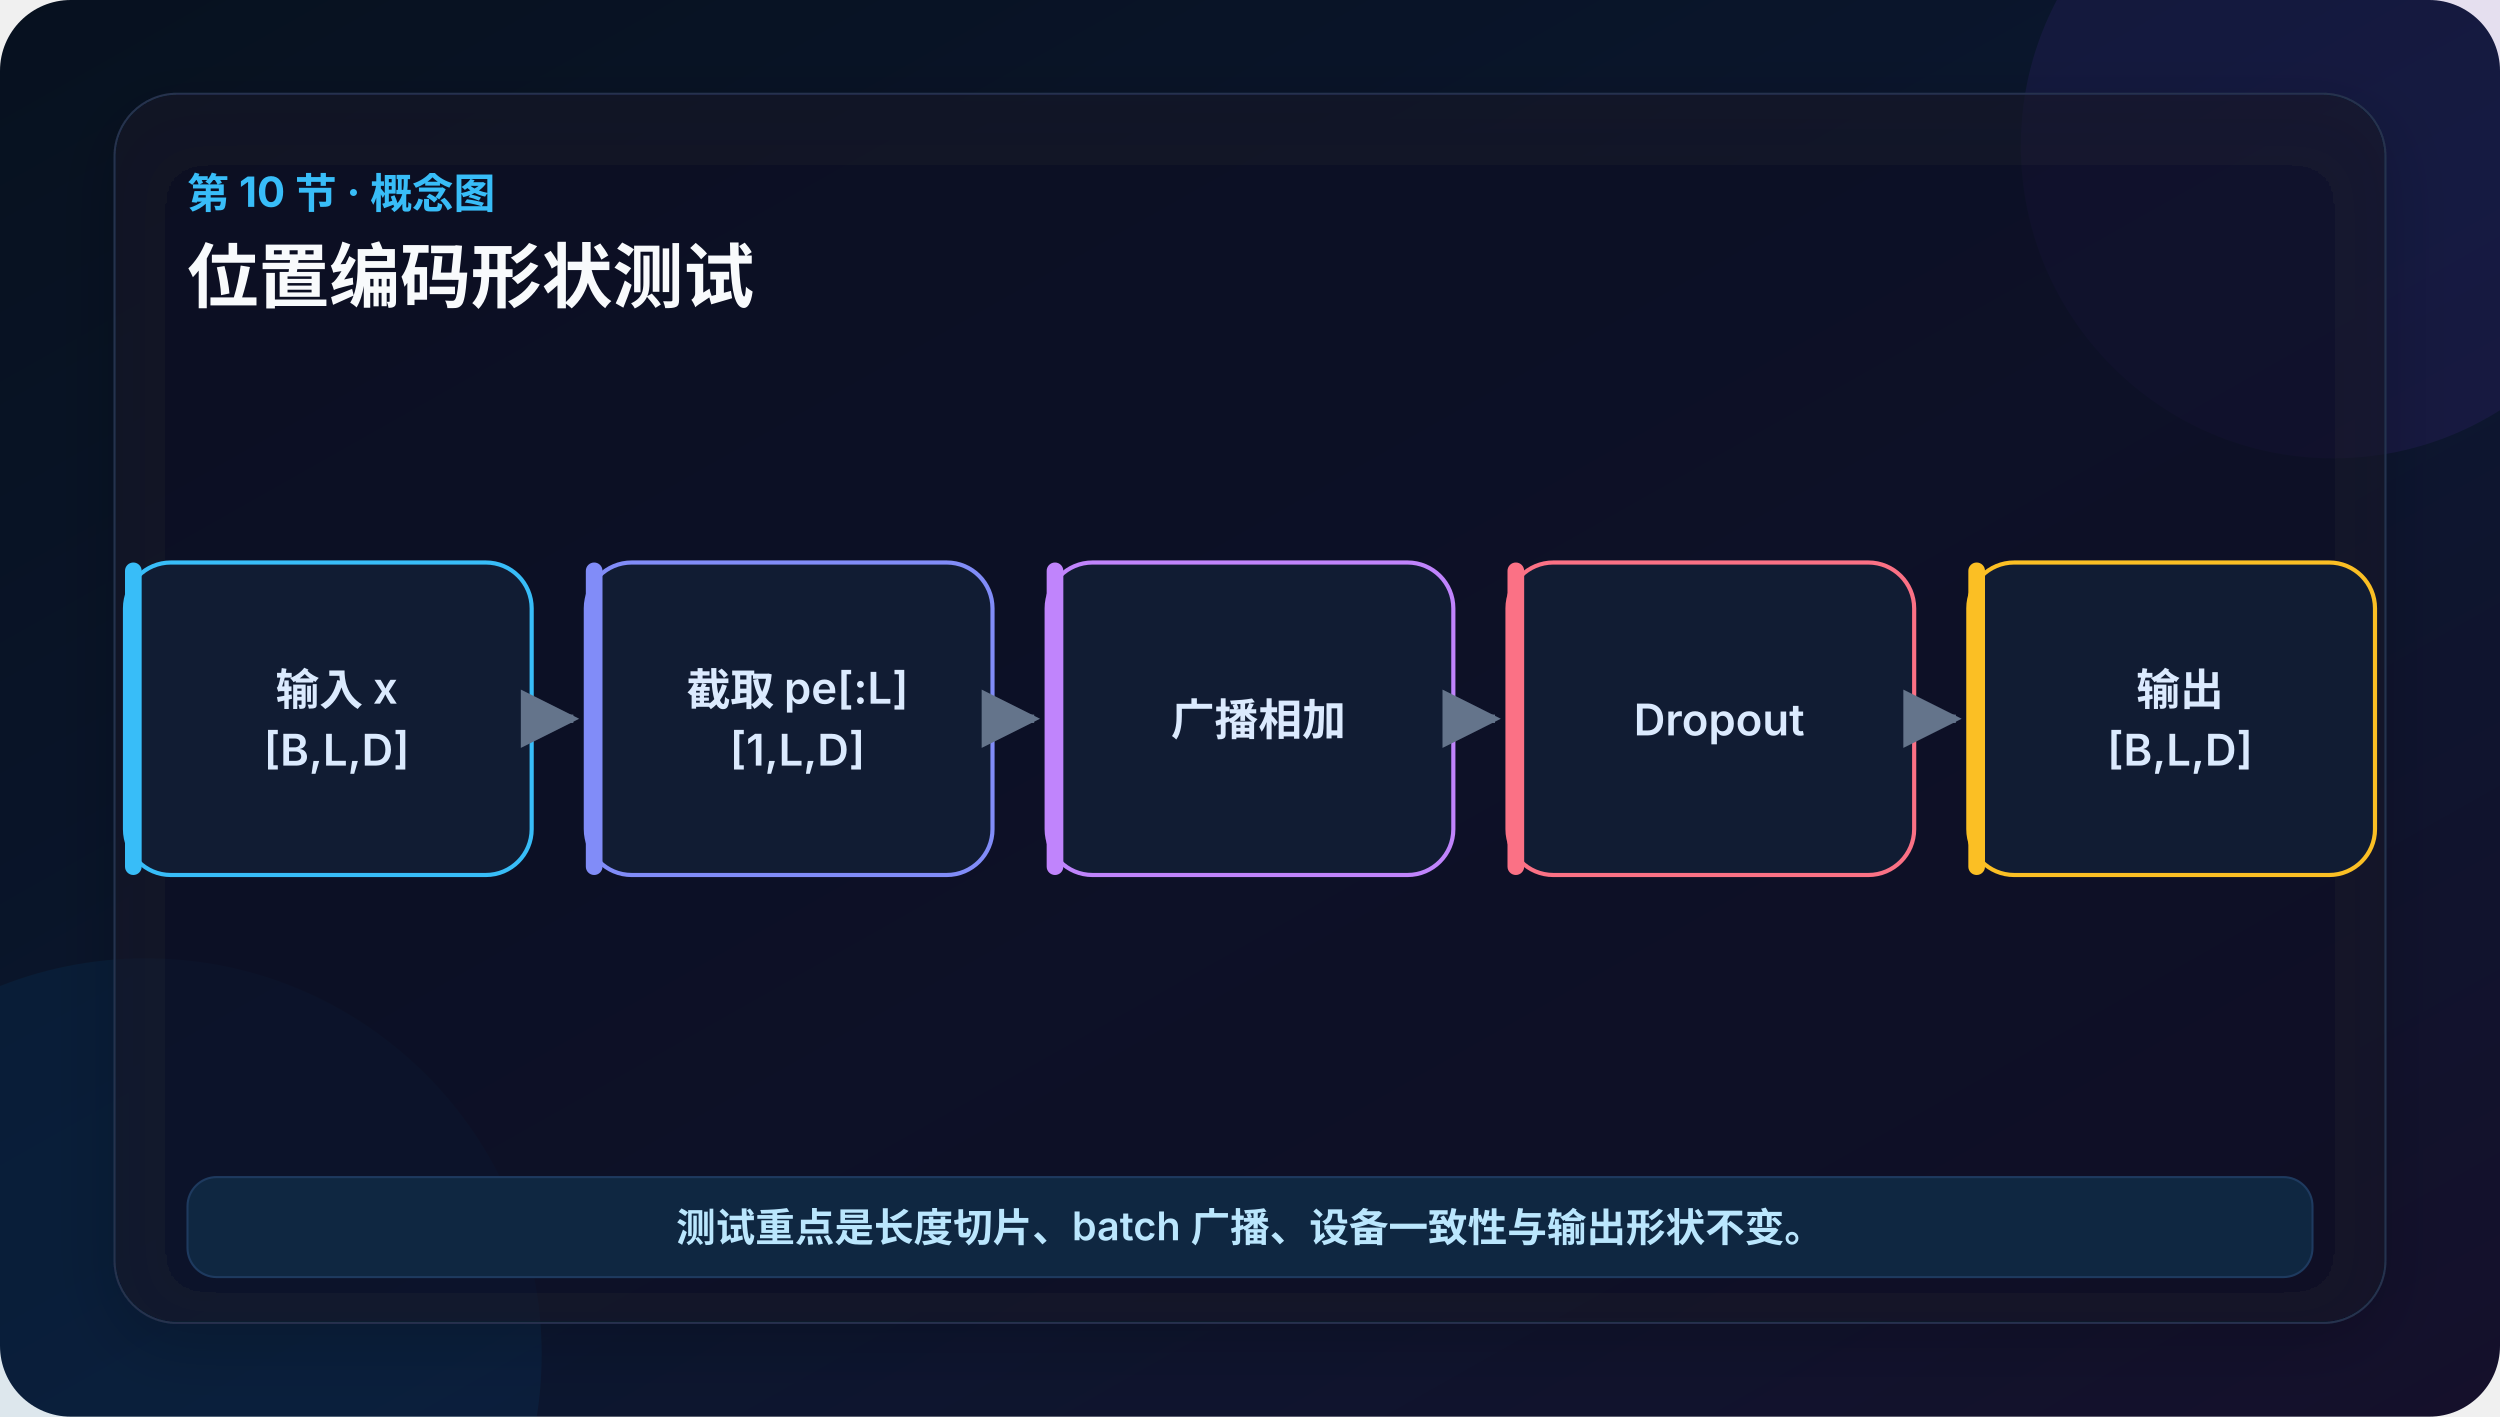
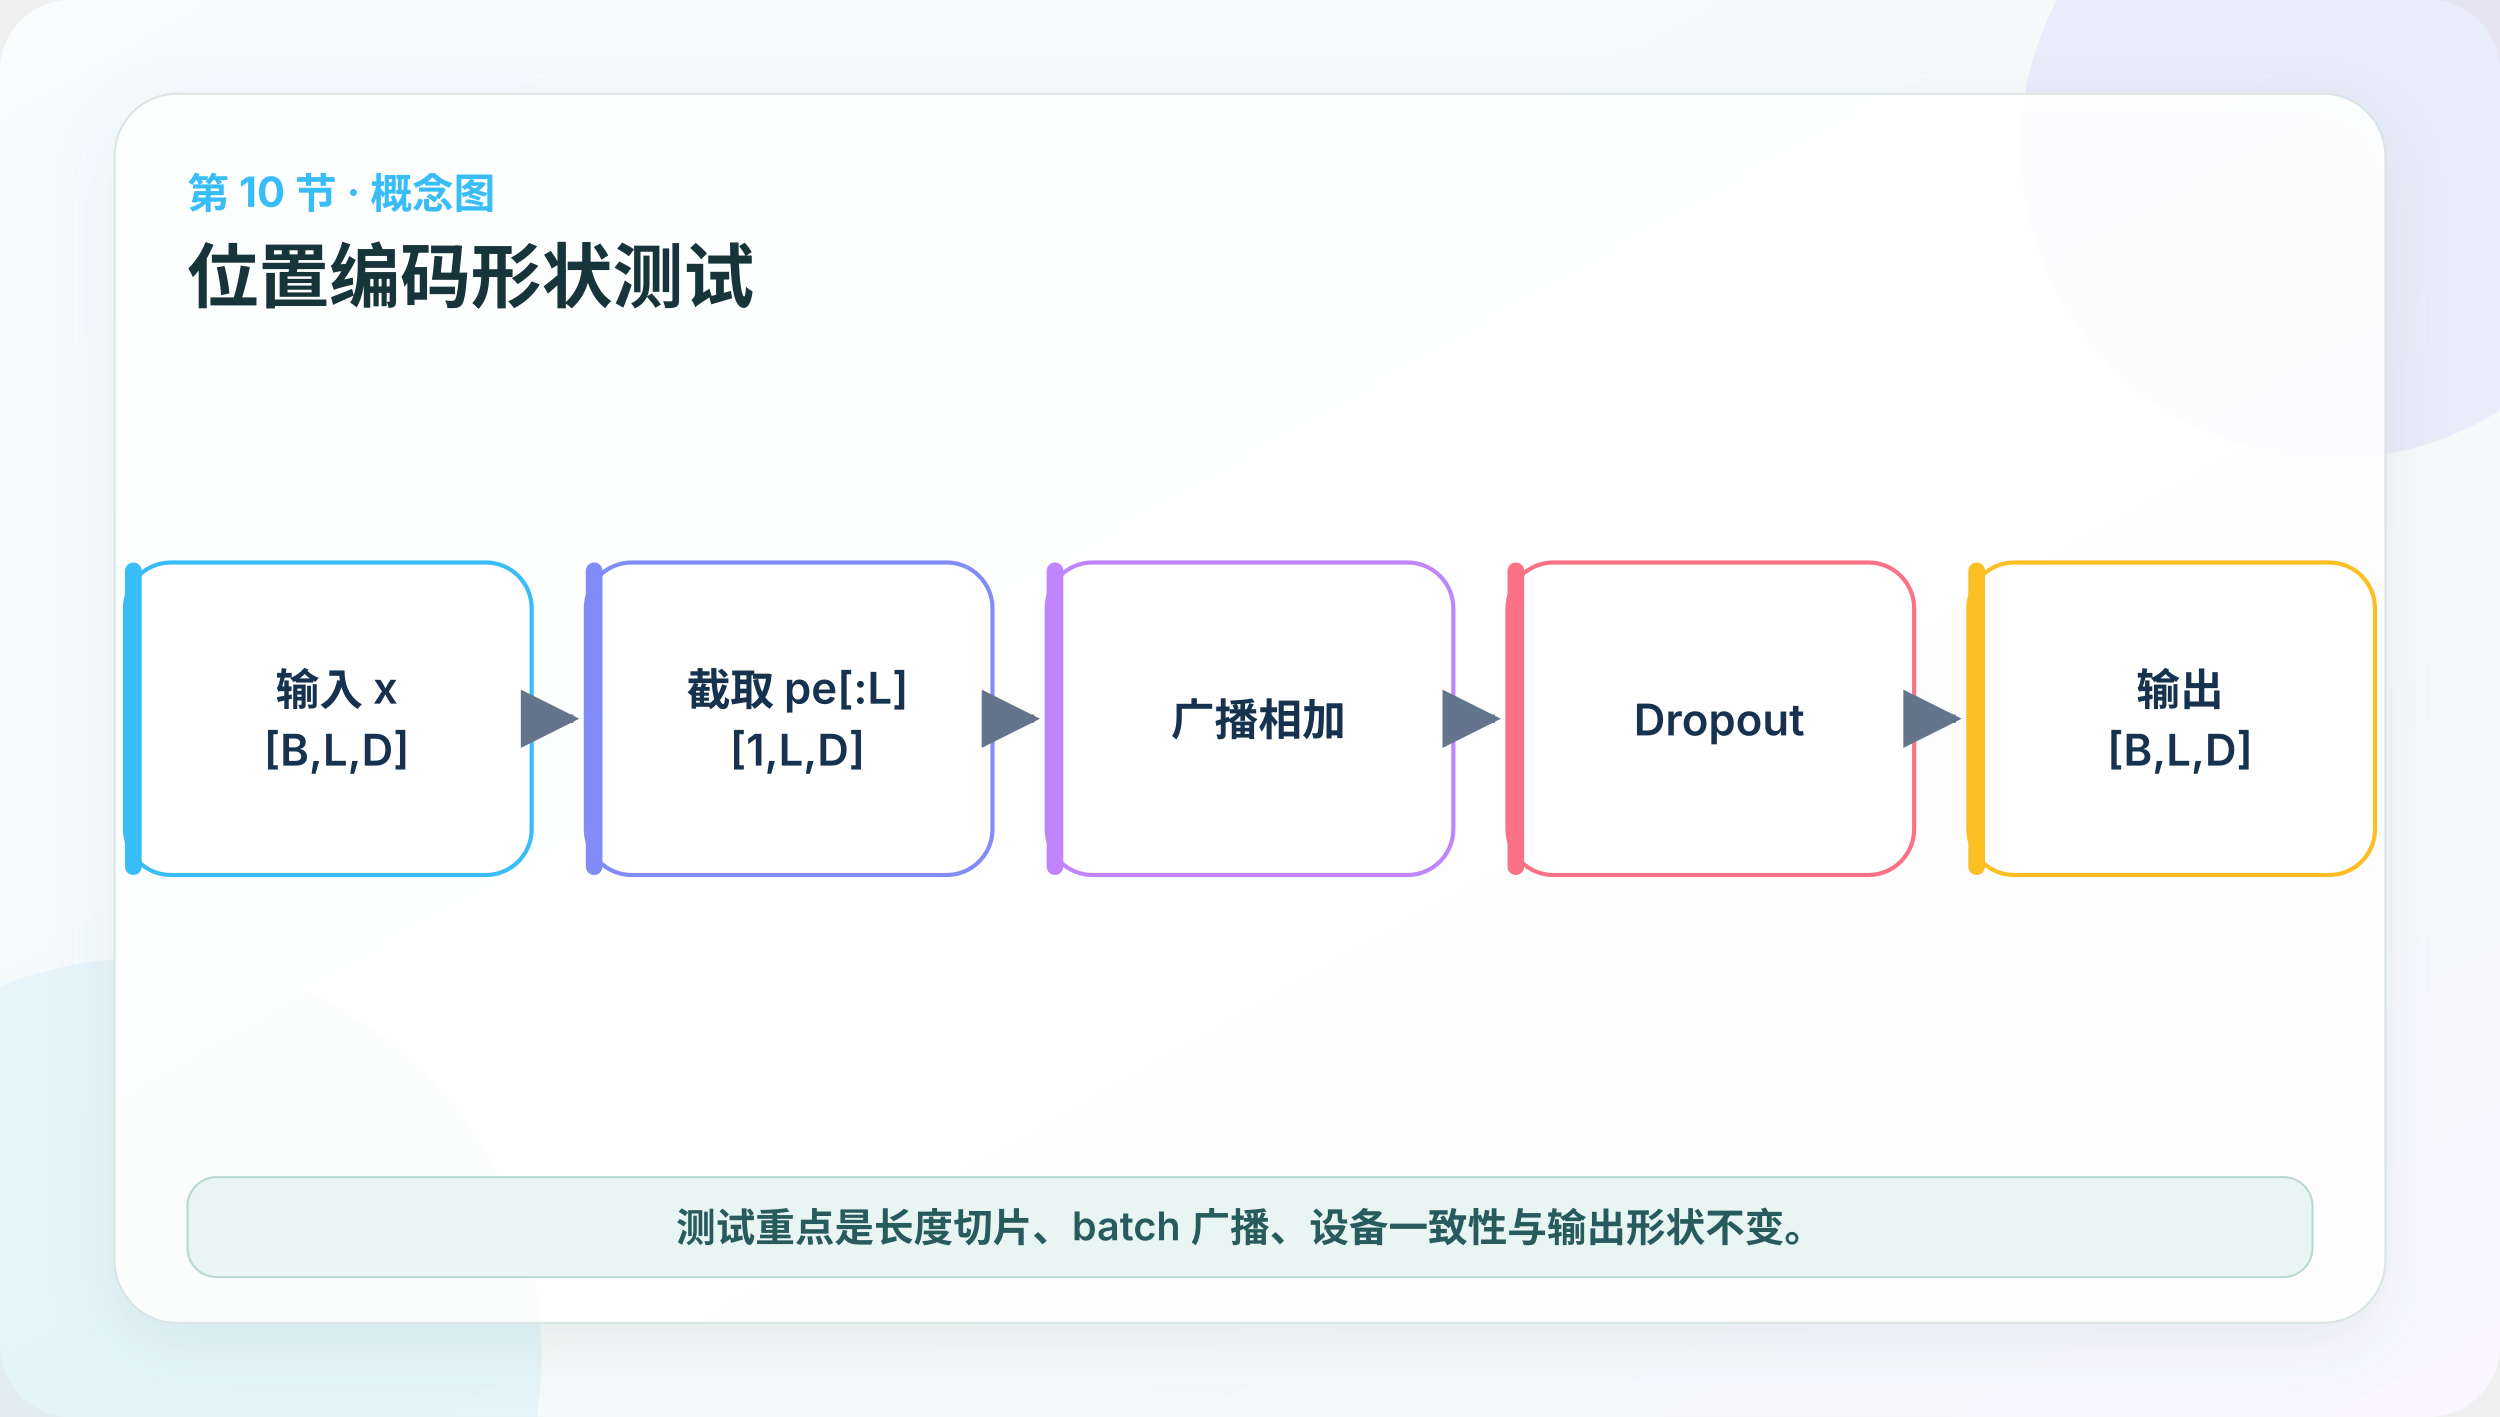
<svg xmlns="http://www.w3.org/2000/svg" width="1200" height="680" viewBox="0 0 1200 680" role="img" aria-labelledby="title desc">
  <defs>
    <linearGradient id="bg" x1="0" y1="0" x2="1" y2="1">
-       <stop offset="0" stop-color="#07111f" />
-       <stop offset="0.55" stop-color="#0b1730" />
-       <stop offset="1" stop-color="#15102b" />
+       <stop offset="0" stop-color="#f8fbff" />
+       <stop offset="0.55" stop-color="#f4fbf9" />
+       <stop offset="1" stop-color="#faf7ff" />
    </linearGradient>
    <filter id="shadow" x="-20%" y="-20%" width="140%" height="140%">
-       <feDropShadow dx="0" dy="10" stdDeviation="16" flood-color="#000" flood-opacity=".3" />
+       <feDropShadow dx="0" dy="10" stdDeviation="16" flood-color="#47716d" flood-opacity=".12" />
    </filter>
    <marker id="arrow" viewBox="0 0 10 10" refX="9" refY="5" markerWidth="7" markerHeight="7" orient="auto-start-reverse">
      <path d="M 0 0 L 10 5 L 0 10 z" fill="#64748b" />
    </marker>
  </defs>
  <rect width="1200" height="680" rx="34" fill="url(#bg)" />
-   <circle cx="1120" cy="70" r="150" fill="#7c3aed" opacity=".09" />
-   <circle cx="70" cy="650" r="190" fill="#0284c7" opacity=".08" />
+   <circle cx="1120" cy="70" r="150" fill="#c4b5fd" opacity=".22" />
+   <circle cx="70" cy="650" r="190" fill="#bae6fd" opacity=".28" />
  <g filter="url(#shadow)">
-     <rect x="55" y="45" width="1090" height="590" rx="30" fill="#081426" fill-opacity=".6" stroke="#26334d" />
+     <rect x="55" y="45" width="1090" height="590" rx="30" fill="#ffffff" fill-opacity=".88" stroke="#d9e5e3" />
  </g>
  <text x="90" y="100" font-family="Inter, PingFang SC, Microsoft YaHei, sans-serif" font-size="20" font-weight="700" fill="#38bdf8">第 10 节 · 概念图</text>
-   <text x="90" y="145" font-family="Inter, PingFang SC, Microsoft YaHei, sans-serif" font-size="34" font-weight="800" fill="#f8fafc">位置编码形状测试</text>
+   <text x="90" y="145" font-family="Inter, PingFang SC, Microsoft YaHei, sans-serif" font-size="34" font-weight="800" fill="#17343a">位置编码形状测试</text>
  <g font-family="Inter, PingFang SC, Microsoft YaHei, sans-serif">
-     <rect x="60" y="270" width="195.2" height="150" rx="22" fill="#111c33" stroke="#38bdf8" stroke-width="2" />
+     <rect x="60" y="270" width="195.2" height="150" rx="22" fill="#ffffff" stroke="#38bdf8" stroke-width="2" />
    <rect x="60" y="270" width="8" height="150" rx="4" fill="#38bdf8" />
-     <text x="161.6" y="338.5" text-anchor="middle" font-size="21" font-weight="600" fill="#dbeafe">输入 x</text>
-     <text x="161.6" y="367.5" text-anchor="middle" font-size="21" font-weight="600" fill="#dbeafe">[B,L,D]</text>
+     <text x="161.6" y="338.5" text-anchor="middle" font-size="21" font-weight="600" fill="#16324f">输入 x</text>
+     <text x="161.6" y="367.5" text-anchor="middle" font-size="21" font-weight="600" fill="#16324f">[B,L,D]</text>
    <path d="M 259.2 345 L 275.2 345" stroke="#64748b" stroke-width="4" fill="none" marker-end="url(#arrow)" />
-     <rect x="281.2" y="270" width="195.2" height="150" rx="22" fill="#111c33" stroke="#818cf8" stroke-width="2" />
+     <rect x="281.2" y="270" width="195.2" height="150" rx="22" fill="#ffffff" stroke="#818cf8" stroke-width="2" />
    <rect x="281.2" y="270" width="8" height="150" rx="4" fill="#818cf8" />
-     <text x="382.8" y="338.5" text-anchor="middle" font-size="21" font-weight="600" fill="#dbeafe">截取 pe[:L]</text>
-     <text x="382.8" y="367.5" text-anchor="middle" font-size="21" font-weight="600" fill="#dbeafe">[1,L,D]</text>
+     <text x="382.8" y="338.5" text-anchor="middle" font-size="21" font-weight="600" fill="#16324f">截取 pe[:L]</text>
+     <text x="382.8" y="367.5" text-anchor="middle" font-size="21" font-weight="600" fill="#16324f">[1,L,D]</text>
    <path d="M 480.4 345 L 496.4 345" stroke="#64748b" stroke-width="4" fill="none" marker-end="url(#arrow)" />
-     <rect x="502.4" y="270" width="195.2" height="150" rx="22" fill="#111c33" stroke="#c084fc" stroke-width="2" />
+     <rect x="502.4" y="270" width="195.2" height="150" rx="22" fill="#ffffff" stroke="#c084fc" stroke-width="2" />
    <rect x="502.4" y="270" width="8" height="150" rx="4" fill="#c084fc" />
-     <text x="604" y="353" text-anchor="middle" font-size="21" font-weight="600" fill="#dbeafe">广播相加</text>
+     <text x="604" y="353" text-anchor="middle" font-size="21" font-weight="600" fill="#16324f">广播相加</text>
    <path d="M 701.6 345 L 717.6 345" stroke="#64748b" stroke-width="4" fill="none" marker-end="url(#arrow)" />
-     <rect x="723.6" y="270" width="195.2" height="150" rx="22" fill="#111c33" stroke="#fb7185" stroke-width="2" />
+     <rect x="723.6" y="270" width="195.2" height="150" rx="22" fill="#ffffff" stroke="#fb7185" stroke-width="2" />
    <rect x="723.6" y="270" width="8" height="150" rx="4" fill="#fb7185" />
-     <text x="825.2" y="353" text-anchor="middle" font-size="21" font-weight="600" fill="#dbeafe">Dropout</text>
+     <text x="825.2" y="353" text-anchor="middle" font-size="21" font-weight="600" fill="#16324f">Dropout</text>
    <path d="M 922.8 345 L 938.8 345" stroke="#64748b" stroke-width="4" fill="none" marker-end="url(#arrow)" />
-     <rect x="944.8" y="270" width="195.2" height="150" rx="22" fill="#111c33" stroke="#fbbf24" stroke-width="2" />
+     <rect x="944.8" y="270" width="195.2" height="150" rx="22" fill="#ffffff" stroke="#fbbf24" stroke-width="2" />
    <rect x="944.8" y="270" width="8" height="150" rx="4" fill="#fbbf24" />
-     <text x="1046.4" y="338.5" text-anchor="middle" font-size="21" font-weight="600" fill="#dbeafe">输出</text>
-     <text x="1046.4" y="367.5" text-anchor="middle" font-size="21" font-weight="600" fill="#dbeafe">[B,L,D]</text>
+     <text x="1046.4" y="338.5" text-anchor="middle" font-size="21" font-weight="600" fill="#16324f">输出</text>
+     <text x="1046.4" y="367.5" text-anchor="middle" font-size="21" font-weight="600" fill="#16324f">[B,L,D]</text>
  </g>
-   <rect x="90" y="565" width="1020" height="48" rx="14" fill="#0f2741" stroke="#1e3a5f" />
-   <text x="600" y="596" text-anchor="middle" font-family="Inter, PingFang SC, Microsoft YaHei, sans-serif" font-size="19" font-weight="600" fill="#bae6fd">测试重点是长度切片、batch 广播、设备一致性与输出形状不变。</text>
+   <rect x="90" y="565" width="1020" height="48" rx="14" fill="#e8f5f2" stroke="#b9d8d3" />
+   <text x="600" y="596" text-anchor="middle" font-family="Inter, PingFang SC, Microsoft YaHei, sans-serif" font-size="19" font-weight="600" fill="#285b5d">测试重点是长度切片、batch 广播、设备一致性与输出形状不变。</text>
</svg>
